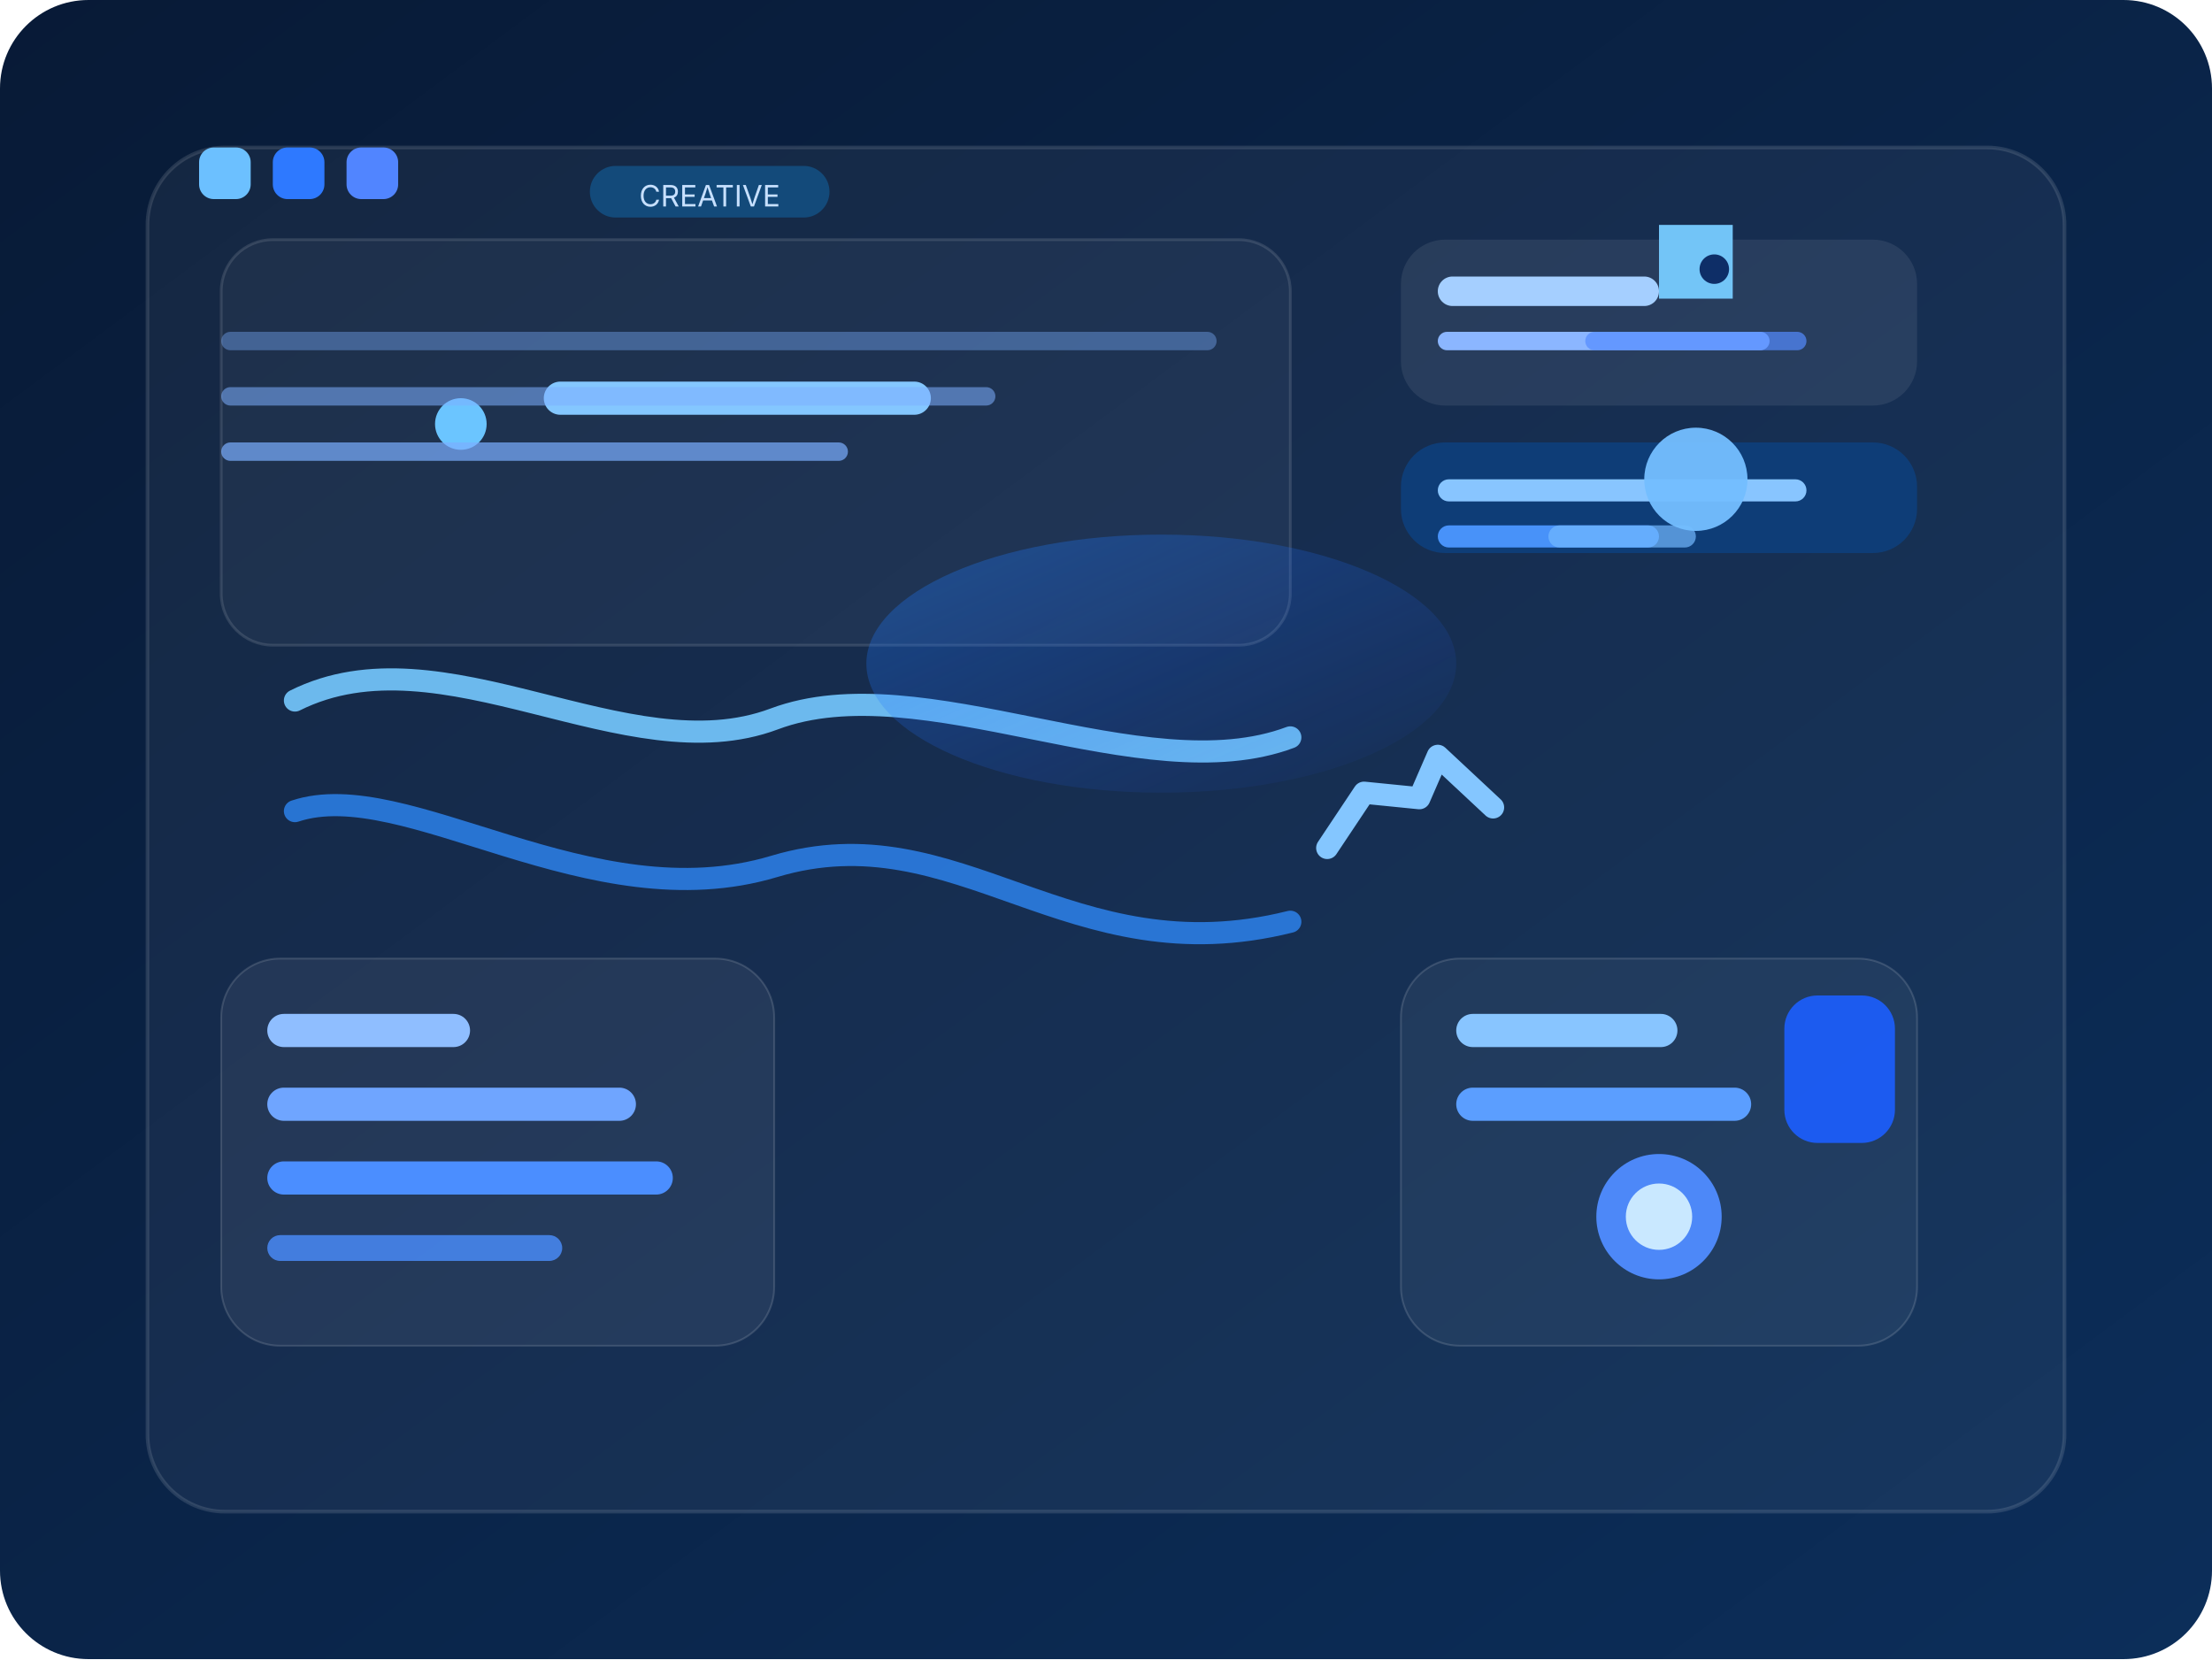
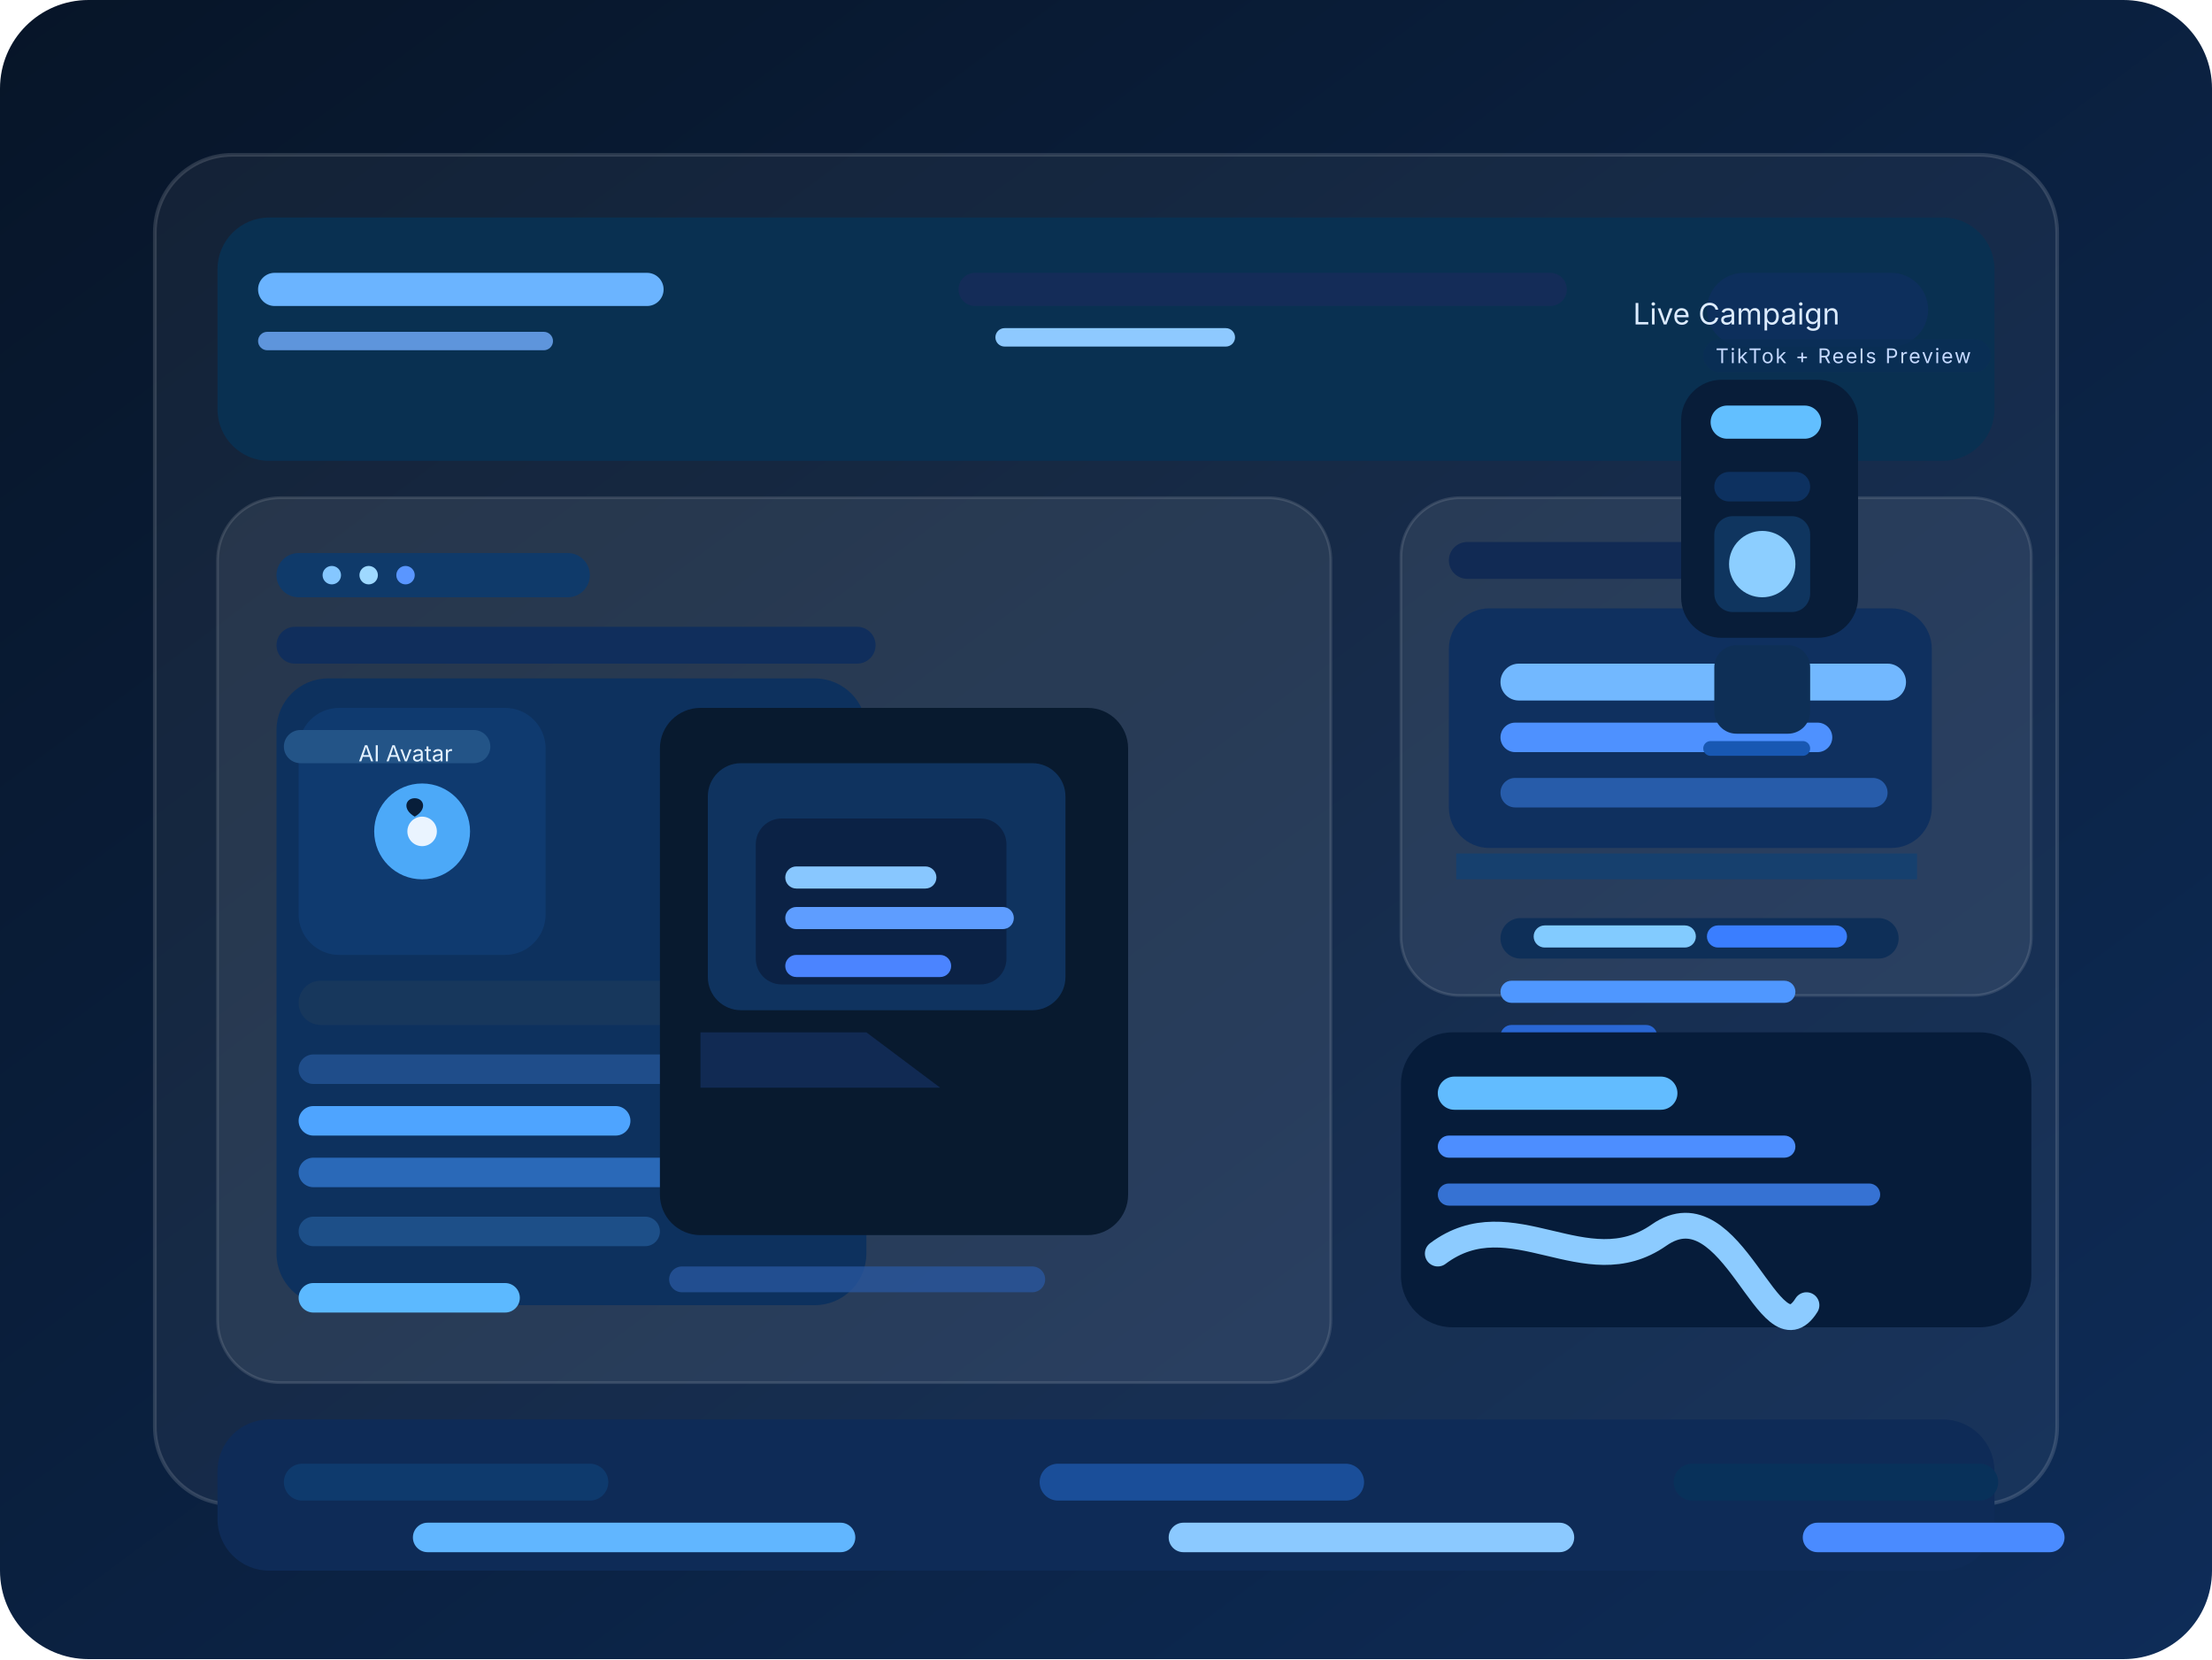
<svg xmlns="http://www.w3.org/2000/svg" viewBox="0 0 1200 900" role="img" aria-label="AI UGC Video Ads Dashboard">
  <defs>
    <linearGradient id="bg" x1="0" y1="0" x2="1" y2="1">
-       <stop offset="0%" stop-color="#081A36" />
-       <stop offset="100%" stop-color="#0C2E5A" />
+       <stop offset="0%" stop-color="#071528" />
+       <stop offset="100%" stop-color="#0E2C58" />
    </linearGradient>
-     <linearGradient id="blueGlow" x1="0" y1="0" x2="1" y2="1">
-       <stop offset="0%" stop-color="#1C82FF" stop-opacity="0.8" />
-       <stop offset="100%" stop-color="#2558FF" stop-opacity="0" />
+     <linearGradient id="glass" x1="0" y1="0" x2="1" y2="1">
+       <stop offset="0%" stop-color="#FFFFFF" stop-opacity="0.18" />
+       <stop offset="100%" stop-color="#C6E2FF" stop-opacity="0.02" />
+     </linearGradient>
+     <linearGradient id="metricGlow" x1="0" y1="0" x2="1" y2="1">
+       <stop offset="0%" stop-color="#62B8FF" />
+       <stop offset="100%" stop-color="#0F57FF" stop-opacity="0.72" />
    </linearGradient>
  </defs>
  <rect width="1200" height="900" rx="48" fill="url(#bg)" />
-   <rect x="80" y="80" width="1040" height="740" rx="42" fill="rgba(255,255,255,0.05)" stroke="rgba(255,255,255,0.12)" stroke-width="2" />
-   <rect x="120" y="130" width="580" height="220" rx="28" fill="rgba(255,255,255,0.04)" stroke="rgba(255,255,255,0.12)" stroke-width="1.5" />
-   <circle cx="250" cy="230" r="14" fill="#6BC5FF" />
-   <rect x="295" y="207" width="210" height="18" rx="9" fill="#84C7FF" />
-   <rect x="120" y="180" width="540" height="10" rx="5" fill="#7BAEFF" opacity="0.4" />
-   <rect x="120" y="210" width="420" height="10" rx="5" fill="#7BAEFF" opacity="0.55" />
-   <rect x="120" y="240" width="340" height="10" rx="5" fill="#7BAEFF" opacity="0.7" />
-   <rect x="760" y="130" width="280" height="90" rx="24" fill="rgba(255,255,255,0.08)" />
-   <rect x="780" y="150" width="120" height="16" rx="8" fill="#A5CFFF" />
-   <rect x="780" y="180" width="180" height="10" rx="5" fill="#8BB6FF" />
-   <rect x="860" y="180" width="120" height="10" rx="5" fill="#548BFF" opacity="0.7" />
-   <rect x="760" y="240" width="280" height="60" rx="24" fill="#0E3D77" />
-   <rect x="780" y="260" width="200" height="12" rx="6" fill="#88C5FF" />
-   <rect x="780" y="285" width="120" height="12" rx="6" fill="#4A96FF" opacity="0.95" />
-   <rect x="840" y="285" width="80" height="12" rx="6" fill="#72B8FF" opacity="0.7" />
-   <path d="M160 380 C 240 340, 340 420, 420 390 S 620 430, 700 400" fill="none" stroke="#75C9FF" stroke-width="12" stroke-linecap="round" opacity="0.9" />
-   <path d="M160 440 C 220 420, 320 500, 420 470 S 580 530, 700 500" fill="none" stroke="#2F8CFF" stroke-width="12" stroke-linecap="round" opacity="0.75" />
-   <rect x="120" y="520" width="300" height="210" rx="32" fill="rgba(255,255,255,0.06)" stroke="rgba(255,255,255,0.14)" />
-   <rect x="145" y="550" width="110" height="18" rx="9" fill="#8FBEFF" />
-   <rect x="145" y="590" width="200" height="18" rx="9" fill="#6FA5FF" />
-   <rect x="145" y="630" width="220" height="18" rx="9" fill="#4B8EFF" />
-   <rect x="145" y="670" width="160" height="14" rx="7" fill="#4B8EFF" opacity="0.8" />
-   <rect x="760" y="520" width="280" height="210" rx="32" fill="rgba(255,255,255,0.05)" stroke="rgba(255,255,255,0.14)" />
-   <rect x="790" y="550" width="120" height="18" rx="9" fill="#88C5FF" />
-   <rect x="790" y="590" width="160" height="18" rx="9" fill="#5B9EFF" />
-   <circle cx="900" cy="660" r="34" fill="#4F8CFF" opacity="0.95" />
-   <circle cx="900" cy="660" r="18" fill="#C9E8FF" />
-   <rect x="968" y="540" width="60" height="80" rx="18" fill="#1C5EFF" opacity="0.9" />
-   <circle cx="920" cy="260" r="28" fill="#73BEFF" opacity="0.95" />
-   <path d="M900 122 L940 122 L940 162 L900 162 Z" fill="#77CCFF" opacity="0.95" />
-   <circle cx="930" cy="146" r="8" fill="#0E2E67" />
-   <rect x="108" y="80" width="28" height="28" rx="8" fill="#6CC0FF" />
-   <rect x="148" y="80" width="28" height="28" rx="8" fill="#2E79FF" />
-   <rect x="188" y="80" width="28" height="28" rx="8" fill="#5185FF" />
-   <path d="M720 460 L740 430 L770 433 L780 410 L810 438" fill="none" stroke="#84C6FF" stroke-width="12" stroke-linecap="round" stroke-linejoin="round" />
-   <rect x="320" y="90" width="130" height="28" rx="14" fill="#134A7A" />
-   <text x="385" y="112" text-anchor="middle" font-family="Inter, Arial, sans-serif" font-size="16" fill="#C7E0FF">CREATIVE</text>
-   <ellipse cx="630" cy="360" rx="160" ry="70" fill="url(#blueGlow)" opacity="0.45" />
+   <rect x="84" y="84" width="1032" height="732" rx="42" fill="rgba(255,255,255,0.05)" stroke="rgba(255,255,255,0.14)" stroke-width="2" />
+   <rect x="118" y="118" width="964" height="132" rx="28" fill="#093051" />
+   <rect x="140" y="148" width="220" height="18" rx="9" fill="#6BB4FF" />
+   <rect x="140" y="180" width="160" height="10" rx="5" fill="#73AEFF" opacity="0.8" />
+   <rect x="520" y="148" width="330" height="18" rx="9" fill="#142C58" />
+   <rect x="540" y="178" width="130" height="10" rx="5" fill="#8EC9FF" />
+   <rect x="926" y="148" width="120" height="40" rx="20" fill="#0D2F5C" />
+   <text x="942" y="176" text-anchor="middle" font-family="Inter, Arial, sans-serif" font-size="16" fill="#DCEBFF">Live Campaign</text>
+   <rect x="118" y="270" width="604" height="480" rx="34" fill="rgba(255,255,255,0.08)" stroke="rgba(255,255,255,0.12)" stroke-width="1.5" />
+   <rect x="150" y="300" width="170" height="24" rx="12" fill="#0F3A6A" />
+   <circle cx="180" cy="312" r="5" fill="#85C7FF" />
+   <circle cx="200" cy="312" r="5" fill="#9FD9FF" />
+   <circle cx="220" cy="312" r="5" fill="#5A96FF" />
+   <rect x="150" y="340" width="325" height="20" rx="10" fill="#102E5C" />
+   <rect x="150" y="368" width="320" height="340" rx="28" fill="#0D315E" />
+   <rect x="162" y="384" width="134" height="134" rx="22" fill="#0F3A6F" />
+   <circle cx="229" cy="451" r="26" fill="#4FAEFF" opacity="0.95" />
+   <path d="M225 433 C 220 433, 218 439, 225 443 C 232 439, 230 433, 225 433 Z" fill="#081E3A" />
+   <circle cx="229" cy="451" r="8" fill="#EAF4FF" />
+   <rect x="162" y="532" width="254" height="24" rx="12" fill="#17375C" />
+   <rect x="162" y="572" width="250" height="16" rx="8" fill="#1F4D8A" />
+   <rect x="162" y="600" width="180" height="16" rx="8" fill="#4EA4FF" />
+   <rect x="162" y="628" width="210" height="16" rx="8" fill="#2A69B8" />
+   <rect x="162" y="660" width="196" height="16" rx="8" fill="#1D4F88" />
+   <rect x="162" y="696" width="120" height="16" rx="8" fill="#5CB9FF" />
+   <rect x="154" y="396" width="112" height="18" rx="9" fill="#235487" />
+   <text x="220" y="413" text-anchor="middle" font-family="Inter, Arial, sans-serif" font-size="12" fill="#E3F1FF">AI Avatar</text>
+   <rect x="358" y="384" width="254" height="286" rx="22" fill="#081A2F" />
+   <rect x="384" y="414" width="194" height="134" rx="18" fill="#0F335F" />
+   <rect x="410" y="444" width="136" height="90" rx="14" fill="#0B2245" />
+   <rect x="426" y="470" width="82" height="12" rx="6" fill="#88C7FF" />
+   <rect x="426" y="492" width="124" height="12" rx="6" fill="#5E9DFF" />
+   <rect x="426" y="518" width="90" height="12" rx="6" fill="#4B84FF" />
+   <path d="M380 560 L470 560 L510 590 L380 590 Z" fill="#112A53" />
+   <path d="M370 694 L560 694" stroke="#2959A3" stroke-width="14" stroke-linecap="round" opacity="0.72" />
+   <rect x="760" y="270" width="342" height="270" rx="32" fill="rgba(255,255,255,0.08)" stroke="rgba(255,255,255,0.12)" stroke-width="1.5" />
+   <rect x="786" y="294" width="140" height="20" rx="10" fill="#112A54" />
+   <rect x="786" y="330" width="262" height="130" rx="22" fill="#0F305F" />
+   <rect x="814" y="360" width="220" height="20" rx="10" fill="#72B8FF" />
+   <rect x="814" y="392" width="180" height="16" rx="8" fill="#4E91FF" />
+   <rect x="814" y="422" width="210" height="16" rx="8" fill="#275CAA" />
+   <path d="M790 470 H1040" stroke="#16406E" stroke-width="14" />
+   <rect x="814" y="498" width="216" height="22" rx="11" fill="#0E2F58" />
+   <rect x="832" y="502" width="88" height="12" rx="6" fill="#82CBFF" />
+   <rect x="926" y="502" width="76" height="12" rx="6" fill="#3A7EFF" />
+   <rect x="814" y="532" width="160" height="12" rx="6" fill="#4F97FF" />
+   <rect x="814" y="556" width="85" height="12" rx="6" fill="#2A67D4" />
+   <rect x="792" y="617" width="214" height="20" rx="10" fill="#12345E" />
+   <rect x="812" y="625" width="96" height="12" rx="6" fill="#89D4FF" />
+   <rect x="914" y="625" width="58" height="12" rx="6" fill="#4A8CFF" />
+   <rect x="760" y="560" width="342" height="160" rx="28" fill="#061C3A" />
+   <rect x="780" y="584" width="130" height="18" rx="9" fill="#62BCFF" />
+   <rect x="780" y="616" width="194" height="12" rx="6" fill="#4D8EFF" />
+   <rect x="780" y="642" width="240" height="12" rx="6" fill="#3672D3" />
+   <path d="M780 680 C 820 650, 860 698, 900 670 S 960 740, 980 708" fill="none" stroke="#8CCBFF" stroke-width="14" stroke-linecap="round" />
+   <rect x="118" y="770" width="964" height="82" rx="28" fill="#0E2B57" />
+   <rect x="154" y="794" width="176" height="20" rx="10" fill="#0E3A6D" />
+   <rect x="224" y="826" width="240" height="16" rx="8" fill="#61B6FF" />
+   <rect x="564" y="794" width="176" height="20" rx="10" fill="#1A4E99" />
+   <rect x="634" y="826" width="220" height="16" rx="8" fill="#8BC9FF" />
+   <rect x="908" y="794" width="176" height="20" rx="10" fill="#08315A" />
+   <rect x="978" y="826" width="142" height="16" rx="8" fill="#4A8BFF" />
+   <rect x="924" y="184" width="156" height="18" rx="9" fill="#0A2E55" opacity="0.75" />
+   <text x="1000" y="197" text-anchor="middle" font-family="Inter, Arial, sans-serif" font-size="11" fill="#C5D9FF" letter-spacing="0.08em">TikTok + Reels Preview</text>
+   <rect x="912" y="206" width="96" height="140" rx="22" fill="#081D39" />
+   <rect x="928" y="220" width="60" height="18" rx="9" fill="#62BFFF" />
+   <rect x="930" y="256" width="52" height="16" rx="8" fill="#0D3160" />
+   <rect x="930" y="280" width="52" height="52" rx="10" fill="#0F355F" />
+   <circle cx="956" cy="306" r="18" fill="#8CCEFF" />
+   <rect x="930" y="350" width="52" height="48" rx="12" fill="#0E2F56" />
+   <path d="M928 406 L978 406" stroke="#1858B3" stroke-width="8" stroke-linecap="round" />
</svg>
